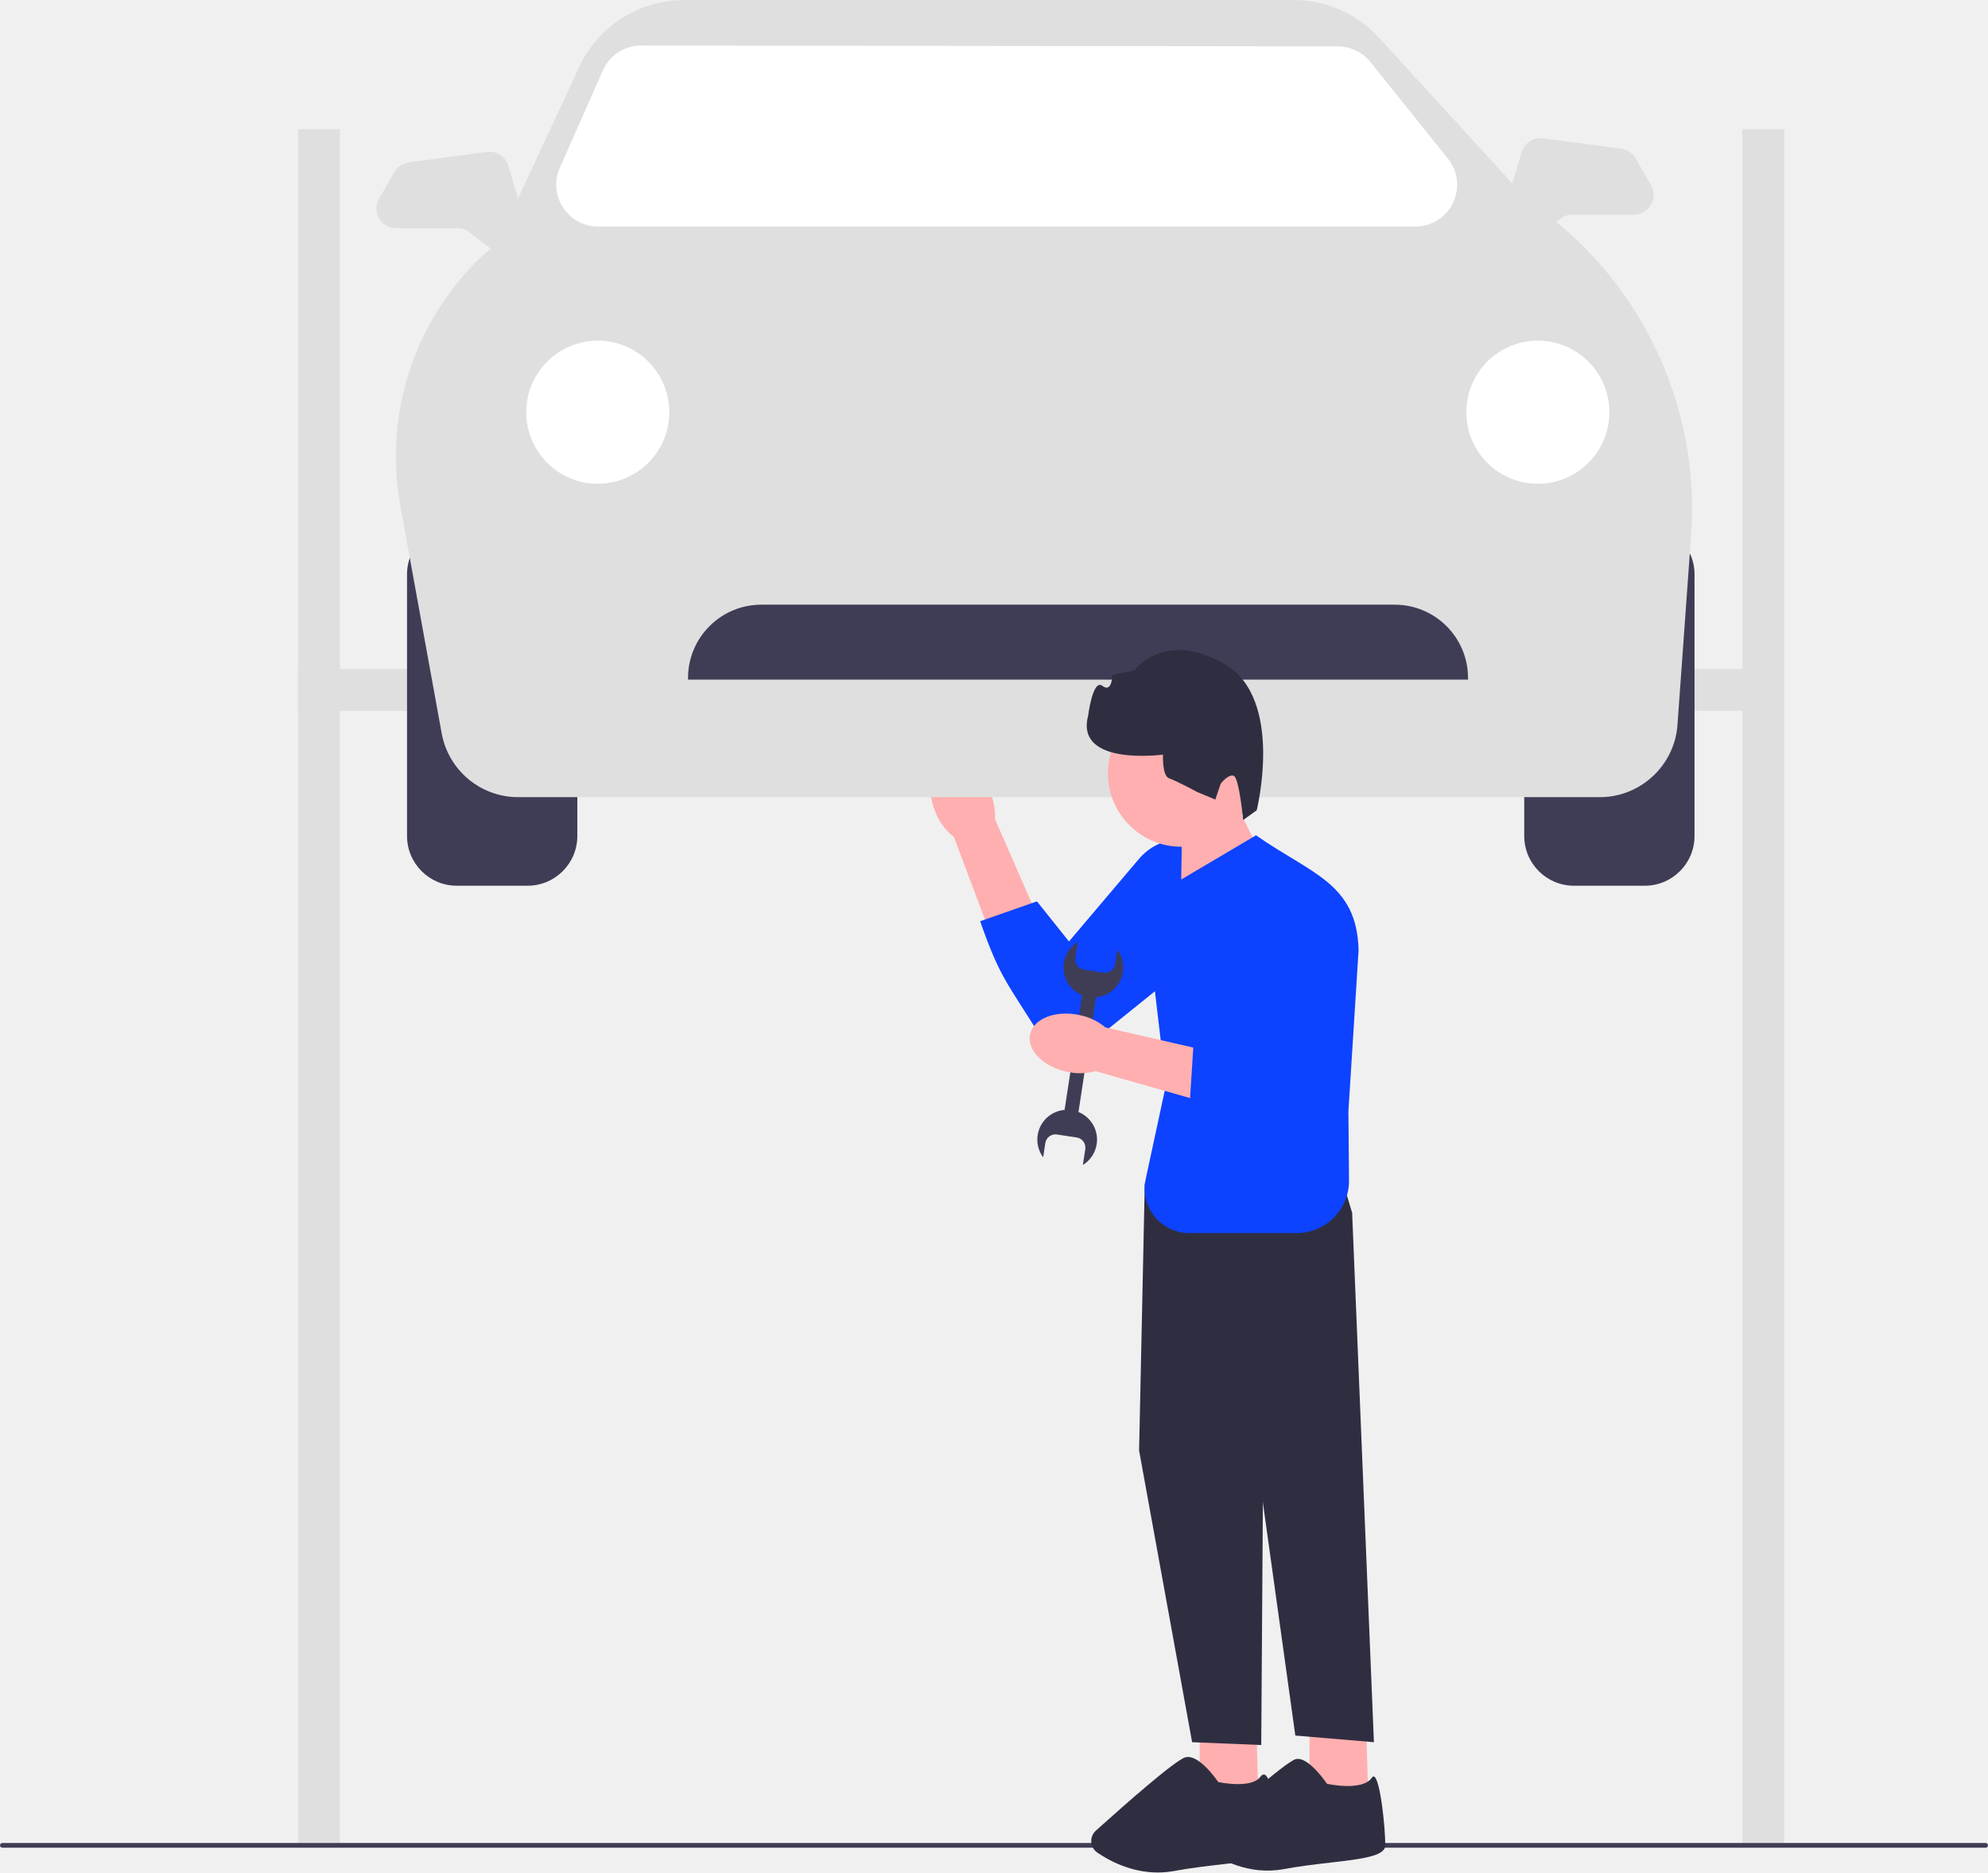
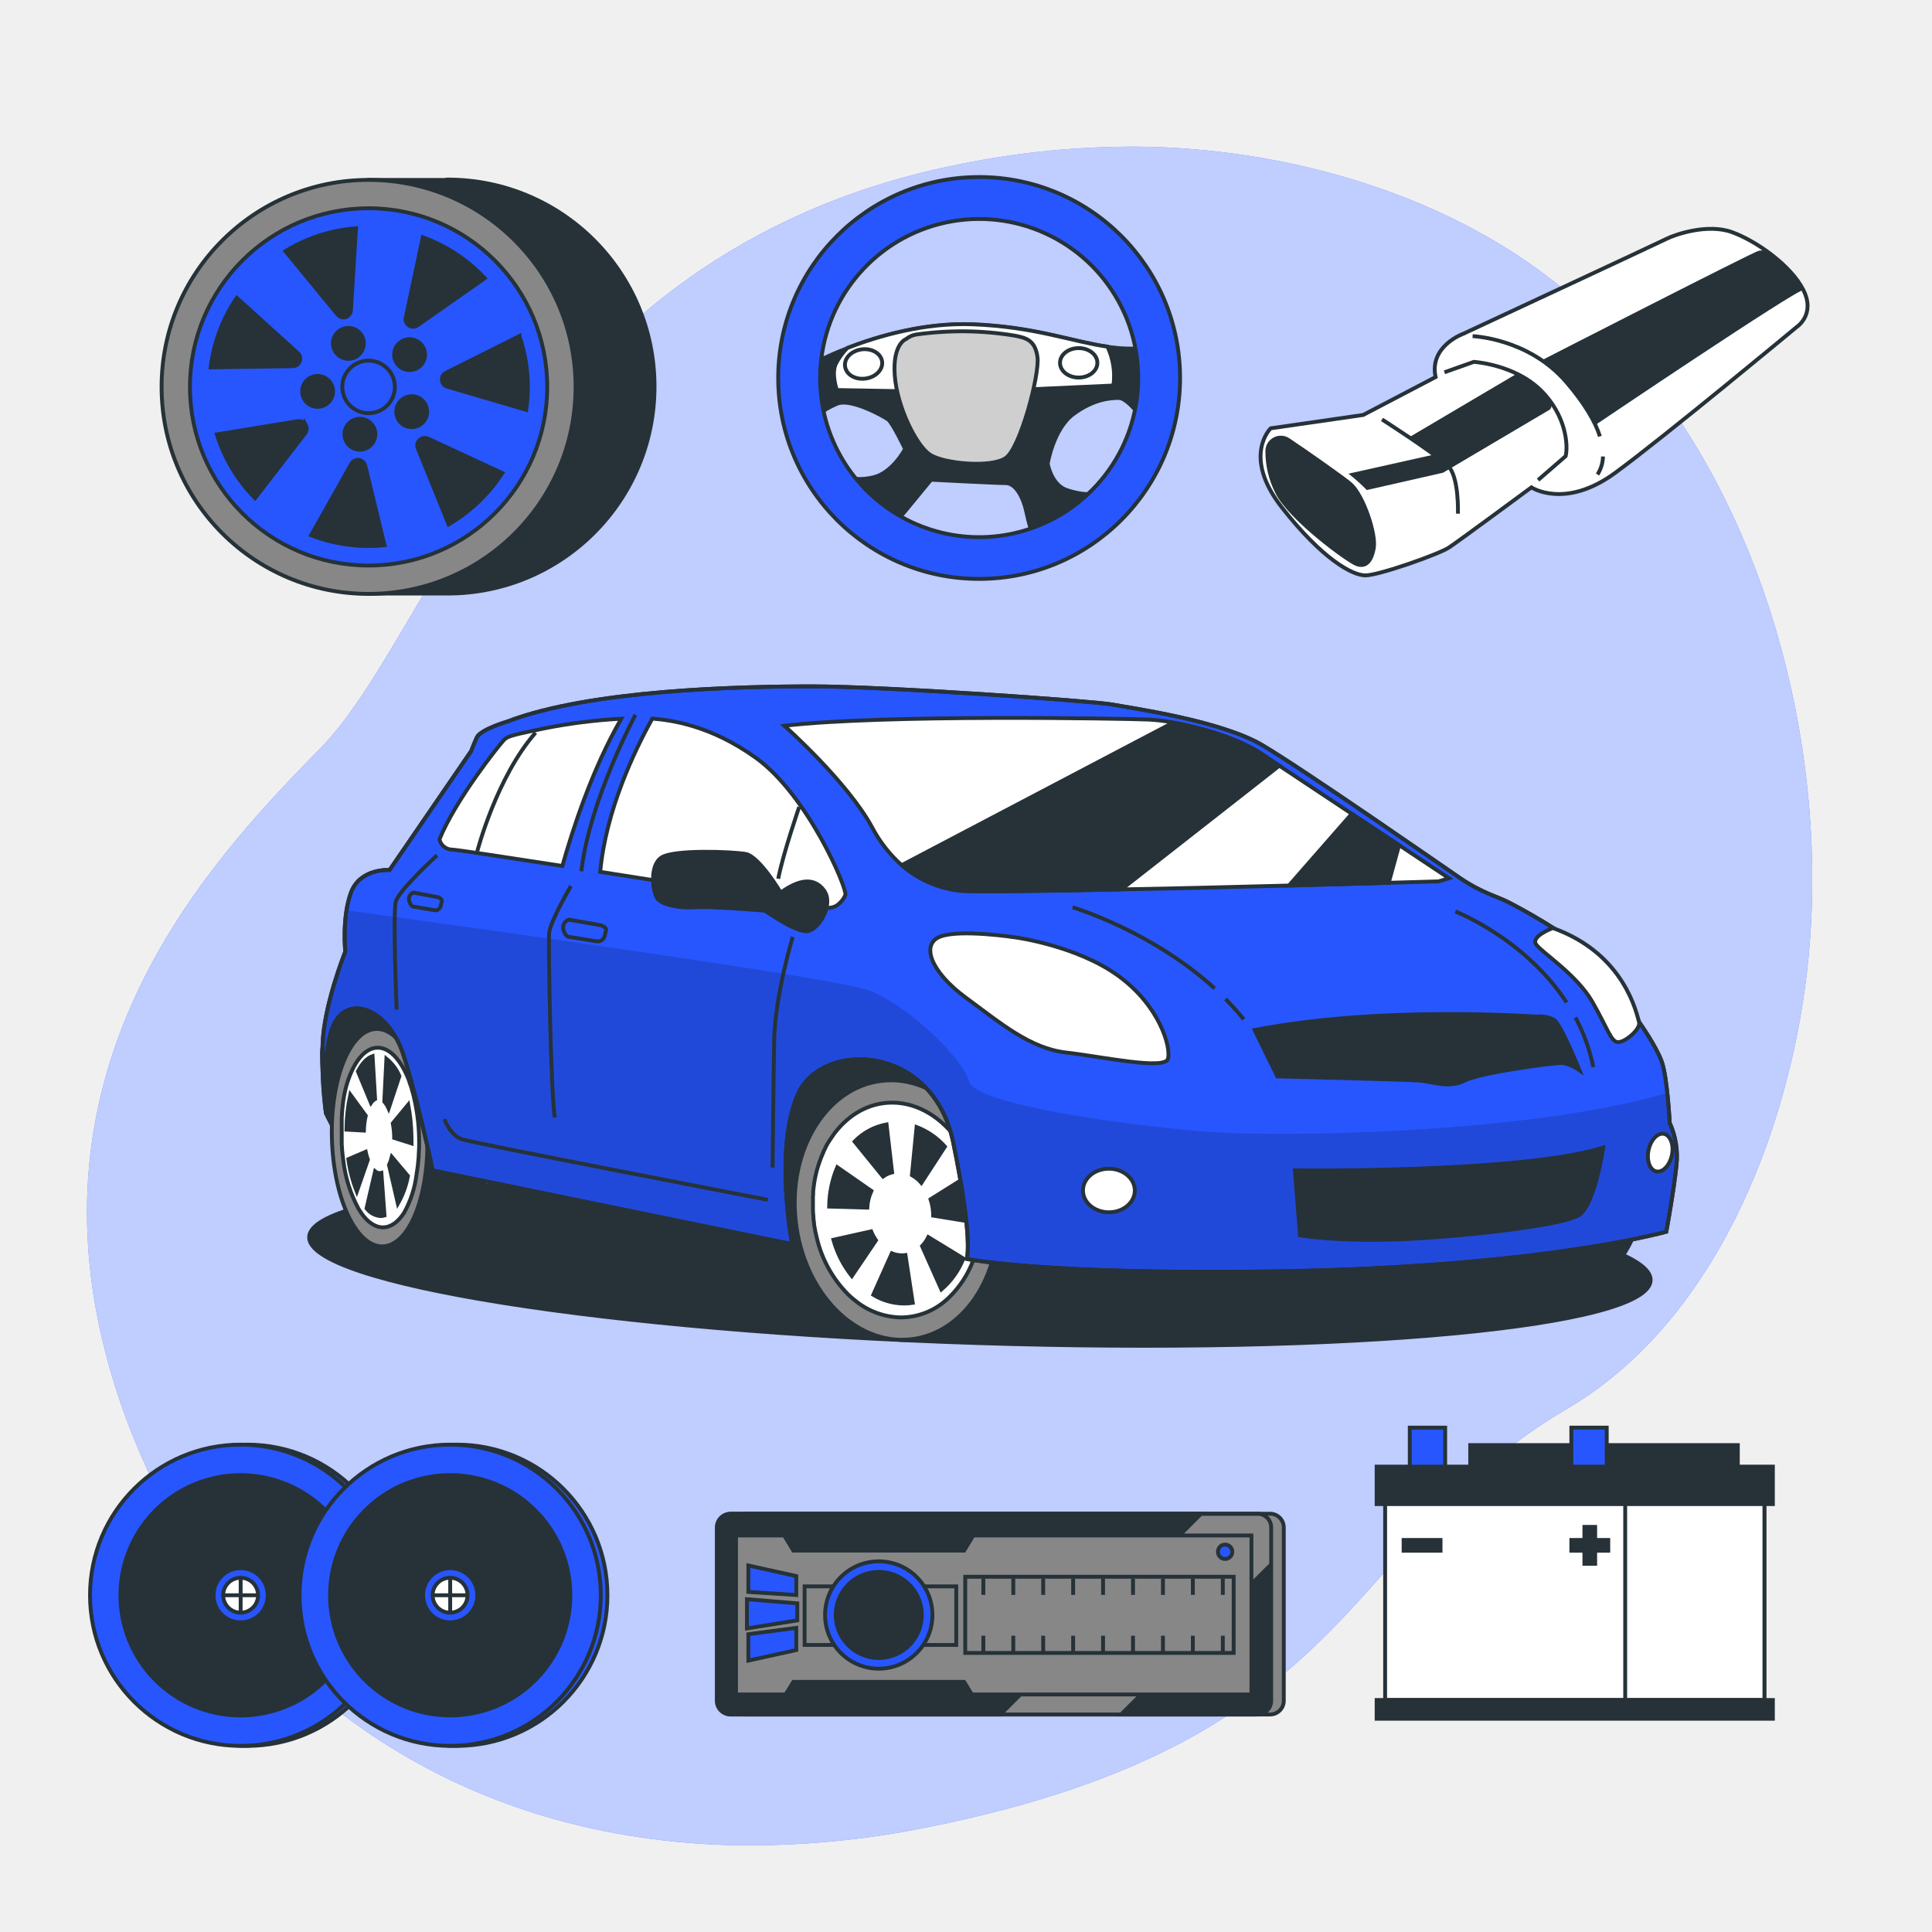
- <svg xmlns="http://www.w3.org/2000/svg" width="523.048" height="492.574" viewBox="0 0 523.048 492.574">
-   <g>
-     <path id="uuid-2dbd2d67-52d2-45fe-b410-d6387c9b42a0-35" d="m246.347,214.196c-2.639-5.831-1.646-11.935,2.218-13.634,3.864-1.699,9.135,1.65,11.774,7.483,1.088,2.315,1.582,4.86,1.441,7.422l10.858,24.847-12.246,4.916-9.404-25.017c-2.028-1.608-3.62-3.672-4.641-6.017Z" fill="#ffafaf" />
-     <path d="m321.387,224.746l0.0 0c6.62,6.242,6.205,16.892-.88,22.601l-34.696,27.955c-3.787,3.051-9.406,1.973-11.795-2.263-9.118-14.761-10.837-15.571-16.136-30.7l14.944-5.227,8.426,10.551,18.397-21.702c5.56-6.559,15.484-7.113,21.74-1.214Z" fill="#0d42ff" />
+ <svg xmlns="http://www.w3.org/2000/svg" viewBox="0 0 500 500">
+   <g id="freepik--background-simple--inject-52">
+     <path d="M467.6,251.91c-4.93,41.8-24,90.41-62.14,112.73-57.59,33.75-52.77,85.64-165.19,108.2a231.3,231.3,0,0,1-49.85,4.71,194.65,194.65,0,0,1-24.46-2C94.51,465.12,46.43,415.46,28.79,355.5,5.58,276.66,51.93,225,82.65,193.94s53.23-128,163.57-151A223.75,223.75,0,0,1,297.45,38c39.26,1,82.08,13.86,111.71,40.76q3.33,3,6.5,6.28C456.84,127.33,474.34,194.92,467.6,251.91Z" style="fill:#2756FF" />
+     <path d="M467.6,251.91c-4.93,41.8-24,90.41-62.14,112.73-57.59,33.75-52.77,85.64-165.19,108.2a231.3,231.3,0,0,1-49.85,4.71,194.65,194.65,0,0,1-24.46-2C94.51,465.12,46.43,415.46,28.79,355.5,5.58,276.66,51.93,225,82.65,193.94s53.23-128,163.57-151A223.75,223.75,0,0,1,297.45,38c39.26,1,82.08,13.86,111.71,40.76q3.33,3,6.5,6.28C456.84,127.33,474.34,194.92,467.6,251.91Z" style="fill:#fff;opacity:0.7" />
  </g>
-   <rect x="127.429" y="127" width="11" height="109" transform="translate(314.4292 48.57081) rotate(90)" fill="#dfdfdf" />
-   <rect x="403.429" y="127" width="11" height="109" transform="translate(590.4292 -227.4292) rotate(90)" fill="#dfdfdf" />
-   <g>
-     <rect x="107.09" y="138.008" width="44.808" height="94.992" rx="13.086" ry="13.086" fill="#3f3d56" />
-     <rect x="401.028" y="138.008" width="44.808" height="94.992" rx="13.086" ry="13.086" fill="#3f3d56" />
-     <path d="m420.938,209.7H136.338c-9.894,0-18.361-7.066-20.131-16.8l-10.884-59.861c-4.733-26.033,5.074-52.556,25.6-69.246l21.461-46.174c4.975-10.703,15.815-17.619,27.618-17.619h160.316c8.523,0,16.711,3.606,22.466,9.893l39.435,43.086c28.851,19.441,45.218,53.066,42.722,87.768l-3.594,49.961c-.766,10.65-9.73,18.993-20.408,18.993Z" fill="#dfdfdf" />
-     <path d="m372.367,59.594h-215.019c-3.734,0-7.18-1.868-9.218-4.997-2.038-3.13-2.352-7.037-.842-10.452l11.333-25.624c1.725-3.9,5.594-6.47,9.856-6.548l183.297.223c3.49-.023,6.823,1.548,8.939,4.313l20.388,25.4c2.562,3.348,2.994,7.776,1.127,11.556-1.867,3.78-5.646,6.128-9.862,6.128Z" fill="#fff" />
-     <circle cx="404.613" cy="108.435" r="18.819" fill="#fff" />
-     <circle cx="157.274" cy="108.435" r="18.819" fill="#fff" />
-     <path d="m386.241,178.783h-205.219v-.448c0-10.624,8.643-19.267,19.267-19.267h166.685c10.624,0,19.267,8.643,19.267,19.267v.448Z" fill="#3f3d56" />
-     <path d="m133.939,67.739c-1.111,0-2.223-.354-3.158-1.068l-7.514-5.744c-.746-.571-1.674-.885-2.614-.885h-16.409c-1.877,0-3.56-.97-4.5-2.595-.941-1.624-.944-3.566-.009-5.194l4.006-6.978c.8-1.394,2.229-2.353,3.823-2.566l20.53-2.737c2.559-.34,4.941,1.207,5.673,3.678l5.16,17.414c.568,1.917-.028,4.018-1.518,5.352-.982.879-2.224,1.323-3.469,1.323Z" fill="#dfdfdf" />
-     <path d="m400.167,64.155c-1.245,0-2.487-.445-3.469-1.323-1.49-1.335-2.086-3.435-1.518-5.352l5.16-17.414c.732-2.473,3.118-4.025,5.673-3.677l20.53,2.737c1.593.213,3.022,1.172,3.822,2.566l4.006,6.978c.935,1.628.931,3.57-.009,5.194-.941,1.625-2.623,2.595-4.5,2.595h-16.409c-.94,0-1.868.314-2.614.885l-7.514,5.744c-.934.714-2.047,1.068-3.158,1.068Z" fill="#dfdfdf" />
+   <g id="freepik--Battery--inject-52">
+     <rect x="380.49" y="373.99" width="69.26" height="9.7" style="fill:#263238;stroke:#263238;stroke-miterlimit:10" />
+     <rect x="364.85" y="369.47" width="9.16" height="11.95" style="fill:#2756FF;stroke:#263238;stroke-miterlimit:10" />
+     <rect x="406.66" y="369.47" width="9.16" height="11.95" style="fill:#2756FF;stroke:#263238;stroke-miterlimit:10" />
+     <rect x="358.47" y="386.59" width="98.14" height="53.37" style="fill:#fff;stroke:#263238;stroke-miterlimit:10" />
+     <rect x="420.6" y="386.59" width="36.03" height="53.37" style="fill:#fff;stroke:#263238;stroke-miterlimit:10" />
+     <rect x="356.27" y="379.56" width="102.55" height="9.7" style="fill:#263238;stroke:#263238;stroke-miterlimit:10" />
+     <rect x="356.27" y="439.96" width="102.55" height="4.85" style="fill:#263238;stroke:#263238;stroke-miterlimit:10" />
+     <rect x="363.25" y="398.54" width="9.56" height="2.79" style="fill:#263238;stroke:#263238;stroke-miterlimit:10" />
+     <rect x="406.66" y="398.54" width="9.56" height="2.79" style="fill:#263238;stroke:#263238;stroke-miterlimit:10" />
+     <rect x="406.66" y="398.54" width="9.56" height="2.79" transform="translate(811.37 -11.51) rotate(90)" style="fill:#263238;stroke:#263238;stroke-miterlimit:10" />
  </g>
-   <rect x="78.429" y="34" width="11" height="451" fill="#dfdfdf" />
-   <rect x="458.429" y="34" width="11" height="451" fill="#dfdfdf" />
-   <path d="m0,485.439c0,.343.275.618.618.618h521.812c.343,0,.618-.275.618-.618,0-.343-.275-.618-.618-.618H.618c-.343,0-.618.275-.618.618Z" fill="#3f3d56" />
-   <polygon points="344.54 451.324 344.54 471.752 359.986 472.25 359.342 451.324 344.54 451.324" fill="#ffafaf" />
-   <path d="m341.484,462.69c-.209,0-.413.027-.612.083-2.788.797-18.923,15.202-23.802,19.599-.603.543-.923,1.319-.879,2.128.044.806.445,1.538,1.099,2.009,3.7,2.665,11.281,6.881,20.478,5.177,4.231-.784,8.5-1.277,12.267-1.711,8.064-.931,14.434-1.667,14.434-4.521,0-4.844-1.332-17.61-3.004-18.146-.152-.046-.327.071-.53.354-2.558,3.581-11.344,1.675-11.717,1.593l-.098-.022-.055-.083c-.046-.069-4.347-6.459-7.583-6.459Z" fill="#2f2e41" />
-   <polygon points="315.642 451.324 315.642 471.752 331.088 472.25 330.444 451.324 315.642 451.324" fill="#ffafaf" />
-   <polygon points="309.414 305.088 301.193 311.316 299.698 381.569 313.649 458.299 331.835 459.046 332.333 385.804 355.751 319.039 351.018 303.344 309.414 305.088" fill="#2f2e41" />
-   <polygon points="347.779 317.046 355.751 319.039 361.481 458.299 340.803 456.555 327.102 358.151 347.779 317.046" fill="#2f2e41" />
-   <path d="m304.614,492.574c-7.088,0-12.847-3.133-15.922-5.245-.929-.638-1.504-1.651-1.578-2.78-.074-1.139.369-2.228,1.217-2.991,7.634-6.867,20.839-18.502,23.505-19.263,3.455-.99,8.092,5.617,8.689,6.494.965.198,8.875,1.709,11.107-1.417.426-.596.825-.622,1.087-.539,2.385.764,3.351,16.119,3.351,18.62,0,3.299-6.239,4.019-14.875,5.016-3.759.434-8.02.926-12.234,1.706-1.494.277-2.946.399-4.347.399Z" fill="#2f2e41" />
-   <polygon points="326.497 214.094 332.172 225.527 310.723 235.886 310.985 217.558 326.497 214.094" fill="#ffafaf" />
-   <circle cx="310.8" cy="203.443" r="19.3" fill="#ffafaf" />
-   <path d="m310.669,231.429l19.79-11.694h0l0.0 0c14.514,10.179,26.601,12.56,26.986,30.284l-2.675,42.278.157,18.208c.066,7.644-6.112,13.875-13.756,13.875h-28.259c-7.478,0-13.05-6.899-11.475-14.21l5.335-24.77-5.697-48.275,9.595-5.697Z" fill="#0d42ff" />
-   <path d="m330.647,213.154l-3.568,2.556s-1.05-11.142-2.499-11.636-3.404,2.074-3.404,2.074l-1.428,4.183-4.72-1.968s-5.465-2.944-7.397-3.603c-1.932-.659-1.639-6.257-1.639-6.257,0,0-23.19,3.175-19.706-10.194,0,0,1.2-9.835,3.768-7.88,2.568,1.955,2.602-2.886,2.602-2.886l5.818-1.249s7.984-10.755,23.733-1.606c15.749,9.149,8.439,38.466,8.439,38.466Z" fill="#2f2e41" />
-   <path d="m290.368,255.875l-5.214-.794c-1.456-.222-2.466-1.594-2.244-3.05l.637-4.182c-1.892,1.169-3.281,3.127-3.642,5.498-.557,3.659,1.51,7.104,4.79,8.446l-4.562,29.945c-.011.075-.009.149-.011.223-3.541.294-6.553,2.972-7.111,6.639-.327,2.149.25,4.227,1.446,5.849l.574-3.767c.222-1.456,1.595-2.466,3.05-2.244l5.214.794c1.456.222,2.466,1.594,2.244,3.05l-.637,4.182c1.892-1.169,3.281-3.127,3.642-5.498.559-3.667-1.519-7.12-4.812-8.455.02-.071.044-.141.056-.216l4.562-29.945c3.531-.304,6.531-2.978,7.088-6.637.327-2.149-.25-4.227-1.446-5.849l-.574,3.767c-.222,1.456-1.595,2.466-3.05,2.244Z" fill="#3f3d56" />
-   <g>
-     <path id="uuid-610469c6-e523-485c-9269-d5059242b223-36" d="m280.657,281.93c-6.257-1.347-10.572-5.777-9.64-9.894.933-4.117,6.761-6.361,13.019-5.012,2.508.503,4.848,1.62,6.823,3.257l26.432,6.054-3.334,12.768-25.703-7.324c-2.499.673-5.105.725-7.597.151Z" fill="#ffafaf" />
-     <path d="m333.778,227.889h0c8.956-1.607,17.269,5.061,17.643,14.152l1.83,44.519c.2,4.859-4.01,8.735-8.836,8.135-17.289-1.453-16.075.318-31.388-4.423l1.026-16.273,14.269-.216-6.5-27.698c-1.964-8.371,3.494-16.677,11.957-18.197Z" fill="#0d42ff" />
+   <g id="freepik--Radio--inject-52">
+     <rect x="189.5" y="391.75" width="142.74" height="51.96" rx="3.55" style="fill:#878787;stroke:#263238;stroke-miterlimit:10" />
+     <path d="M310.84,391.76l-51.95,51.95H189.36a3.55,3.55,0,0,1-3.56-3.55V395.31a3.55,3.55,0,0,1,3.56-3.55Z" style="fill:#263238;stroke:#263238;stroke-miterlimit:10" />
+     <path d="M328.55,405.28v34.88a3.55,3.55,0,0,1-3.55,3.55H290.13Z" style="fill:#263238;stroke:#263238;stroke-miterlimit:10" />
+     <polygon points="323.87 397.38 323.87 438.53 251.45 438.53 249.48 435.29 205.36 435.29 203.39 438.53 190.48 438.53 190.48 397.38 203.01 397.38 205.36 401.26 249.48 401.26 251.83 397.38 323.87 397.38" style="fill:#878787;stroke:#263238;stroke-miterlimit:10" />
+     <rect x="208.23" y="410.55" width="39.25" height="15.16" style="fill:#878787;stroke:#263238;stroke-miterlimit:10" />
+     <polygon points="249.48 435.29 251.45 438.53 203.39 438.53 205.36 435.29 249.48 435.29" style="fill:#263238;stroke:#263238;stroke-miterlimit:10" />
+     <polygon points="205.36 401.26 203.01 397.38 251.83 397.38 249.48 401.26 205.36 401.26" style="fill:#263238;stroke:#263238;stroke-miterlimit:10" />
+     <circle cx="227.42" cy="417.96" r="13.89" style="fill:#2756FF;stroke:#263238;stroke-miterlimit:10" />
+     <circle cx="227.42" cy="417.96" r="11.14" transform="translate(-89.55 63.07) rotate(-13.22)" style="fill:#263238;stroke:#263238;stroke-miterlimit:10" />
+     <path d="M249.48,435.29H205.36l-2,3.24h48.06ZM203,397.38l2.35,3.88h44.12l2.35-3.88Z" style="fill:#263238;stroke:#263238;stroke-miterlimit:10" />
+     <rect x="249.8" y="408.06" width="69.47" height="19.72" style="fill:#878787;stroke:#263238;stroke-miterlimit:10" />
+     <line x1="254.49" y1="408.53" x2="254.49" y2="412.76" style="fill:#878787;stroke:#263238;stroke-miterlimit:10" />
+     <line x1="262.24" y1="408.53" x2="262.24" y2="412.76" style="fill:#878787;stroke:#263238;stroke-miterlimit:10" />
+     <line x1="269.98" y1="408.53" x2="269.98" y2="412.76" style="fill:#878787;stroke:#263238;stroke-miterlimit:10" />
+     <line x1="277.73" y1="408.53" x2="277.73" y2="412.76" style="fill:#878787;stroke:#263238;stroke-miterlimit:10" />
+     <line x1="285.47" y1="408.53" x2="285.47" y2="412.76" style="fill:#878787;stroke:#263238;stroke-miterlimit:10" />
+     <line x1="293.22" y1="408.53" x2="293.22" y2="412.76" style="fill:#878787;stroke:#263238;stroke-miterlimit:10" />
+     <line x1="300.97" y1="408.53" x2="300.97" y2="412.76" style="fill:#878787;stroke:#263238;stroke-miterlimit:10" />
+     <line x1="308.71" y1="408.53" x2="308.71" y2="412.76" style="fill:#878787;stroke:#263238;stroke-miterlimit:10" />
+     <line x1="316.46" y1="408.53" x2="316.46" y2="412.76" style="fill:#878787;stroke:#263238;stroke-miterlimit:10" />
+     <line x1="254.49" y1="423.32" x2="254.49" y2="427.54" style="fill:#878787;stroke:#263238;stroke-miterlimit:10" />
+     <line x1="262.24" y1="423.32" x2="262.24" y2="427.54" style="fill:#878787;stroke:#263238;stroke-miterlimit:10" />
+     <line x1="269.98" y1="423.32" x2="269.98" y2="427.54" style="fill:#878787;stroke:#263238;stroke-miterlimit:10" />
+     <line x1="277.73" y1="423.32" x2="277.73" y2="427.54" style="fill:#878787;stroke:#263238;stroke-miterlimit:10" />
+     <line x1="285.47" y1="423.32" x2="285.47" y2="427.54" style="fill:#878787;stroke:#263238;stroke-miterlimit:10" />
+     <line x1="293.22" y1="423.32" x2="293.22" y2="427.54" style="fill:#878787;stroke:#263238;stroke-miterlimit:10" />
+     <line x1="300.97" y1="423.32" x2="300.97" y2="427.54" style="fill:#878787;stroke:#263238;stroke-miterlimit:10" />
+     <line x1="308.71" y1="423.32" x2="308.71" y2="427.54" style="fill:#878787;stroke:#263238;stroke-miterlimit:10" />
+     <line x1="316.46" y1="423.32" x2="316.46" y2="427.54" style="fill:#878787;stroke:#263238;stroke-miterlimit:10" />
+     <polygon points="193.68 405.15 193.68 411.99 206.08 412.79 206.08 407.89 193.68 405.15" style="fill:#2756FF;stroke:#263238;stroke-miterlimit:10" />
+     <polygon points="193.68 429.76 193.68 422.93 206.08 421.29 206.08 427.03 193.68 429.76" style="fill:#2756FF;stroke:#263238;stroke-miterlimit:10" />
+     <polygon points="206.34 419.35 193.31 421.43 193.31 413.87 206.34 414.95 206.34 419.35" style="fill:#2756FF;stroke:#263238;stroke-miterlimit:10" />
+     <circle cx="317.06" cy="401.6" r="1.86" style="fill:#2756FF;stroke:#263238;stroke-miterlimit:10" />
+     <rect x="185.51" y="391.75" width="143.47" height="51.96" rx="3.55" style="fill:none;stroke:#263238;stroke-miterlimit:10" />
+   </g>
+   <g id="freepik--Speakers--inject-52">
+     <circle cx="63.99" cy="412.85" r="38.98" style="fill:#2756FF;stroke:#263238;stroke-miterlimit:10" />
+     <circle cx="62.28" cy="412.85" r="38.98" style="fill:#2756FF;stroke:#263238;stroke-miterlimit:10" />
+     <circle cx="62.28" cy="412.85" r="31.1" transform="translate(-111.4 33.17) rotate(-16)" style="fill:#263238;stroke:#263238;stroke-miterlimit:10" />
+     <circle cx="62.28" cy="412.85" r="7.01" style="fill:#2756FF;stroke:#263238;stroke-miterlimit:10" />
+     <path d="M66.79,412.85a4.52,4.52,0,1,0-4.51,4.51A4.51,4.51,0,0,0,66.79,412.85Z" style="fill:#fff;stroke:#263238;stroke-miterlimit:10" />
+     <line x1="62.28" y1="408.33" x2="62.28" y2="417.36" style="fill:none;stroke:#263238;stroke-miterlimit:10" />
+     <line x1="57.76" y1="412.85" x2="66.79" y2="412.85" style="fill:none;stroke:#263238;stroke-miterlimit:10" />
+     <circle cx="118.22" cy="412.85" r="38.98" style="fill:#2756FF;stroke:#263238;stroke-miterlimit:10" />
+     <circle cx="116.51" cy="412.85" r="38.98" style="fill:#2756FF;stroke:#263238;stroke-miterlimit:10" />
+     <circle cx="116.51" cy="412.85" r="31.1" transform="translate(-257.8 203.31) rotate(-45)" style="fill:#263238;stroke:#263238;stroke-miterlimit:10" />
+     <circle cx="116.51" cy="412.85" r="7.01" style="fill:#2756FF;stroke:#263238;stroke-miterlimit:10" />
+     <path d="M121,412.85a4.52,4.52,0,1,0-4.52,4.51A4.52,4.52,0,0,0,121,412.85Z" style="fill:#fff;stroke:#263238;stroke-miterlimit:10" />
+     <line x1="116.51" y1="408.33" x2="116.51" y2="417.36" style="fill:none;stroke:#263238;stroke-miterlimit:10" />
+     <line x1="112" y1="412.85" x2="121.03" y2="412.85" style="fill:none;stroke:#263238;stroke-miterlimit:10" />
+   </g>
+   <g id="freepik--Car--inject-52">
+     <ellipse cx="253.59" cy="325.73" rx="21.85" ry="173.68" transform="translate(-80.15 568.68) rotate(-88.15)" style="fill:#263238;stroke:#263238;stroke-miterlimit:10" />
+     <path d="M84.39,288.25s2.11,4.57,3.62,6.13,28.74,8.3,28.74,8.3L205,322l10.69-1.15,37.37,1.2s7.46-18.24-.68-36.21-48.86-25-60.37-21.34-38.47,15.44-57.84,9-34.82-19.09-41.28-17.41-9.54,12.08-9.54,16.57S84.39,288.25,84.39,288.25Z" style="fill:#263238;stroke:#263238;stroke-miterlimit:10" />
+     <path d="M274.09,313.24c-.77-18.55-13.18-33.61-27.71-33.65H230.62l.28,6.64c-6.16,6.11-9.9,15.87-9.45,26.87s5,20.79,11.68,26.93l.28,6.73h15.75C263.7,346.79,274.86,331.79,274.09,313.24Z" style="fill:#263238;stroke:#263238;stroke-miterlimit:10" />
+     <ellipse cx="232.01" cy="313.17" rx="26.25" ry="33.66" transform="translate(-33.05 27.43) rotate(-6.32)" style="fill:#878787;stroke:#263238;stroke-miterlimit:10" />
+     <path d="M252.38,324.6h0c.25-.83.48-1.68.67-2.55h0q.28-1.32.48-2.67h0a35.59,35.59,0,0,0,.28-6.15A35,35,0,0,0,251,300.7l-.05-.1c-.36-.83-.76-1.64-1.19-2.42l-.08-.15c-.43-.77-.88-1.52-1.36-2.24l-.08-.12c-4.26-6.27-10.51-10.3-17.34-10.31-5.85,0-11,2.91-14.74,7.68h0c-.25.31-.49.64-.72,1h0c-.23.33-.46.67-.68,1h0c-.22.34-.43.69-.63,1v0c-.2.35-.39.7-.57,1.06l0,.06c-.18.35-.35.7-.52,1.07l0,.08c-.16.35-.31.71-.46,1.07,0,0,0,.08-.05.13-.14.35-.27.7-.4,1.06l-.06.17c-.12.34-.23.69-.34,1.05,0,.07-.05.14-.07.21-.1.34-.19.69-.29,1a2.68,2.68,0,0,1-.07.27c-.08.33-.16.67-.23,1,0,.1-.05.21-.07.31-.07.33-.13.66-.19,1l-.06.37c-.06.31-.1.64-.14,1l-.06.41c0,.31-.07.63-.1.95,0,.15,0,.3,0,.45,0,.31,0,.63-.06.94l0,.48c0,.33,0,.67,0,1,0,.15,0,.29,0,.43,0,.48,0,1,0,1.46s.06,1.17.12,1.75c0,.14,0,.28,0,.42.05.5.11,1,.18,1.49l0,.23c.19,1.22.44,2.41.74,3.58h0A30.73,30.73,0,0,0,219.49,335l.14.13c.46.44.93.85,1.42,1.25l.1.07a19.23,19.23,0,0,0,12,4.5,17.8,17.8,0,0,0,11.72-4.49h0A25.72,25.72,0,0,0,252.38,324.6Z" style="fill:#fff;stroke:#263238;stroke-miterlimit:10" />
+     <path d="M251.32,314.07a29.41,29.41,0,0,0-1.84-9.12l-8.66,5.43a13.33,13.33,0,0,1,.67,3.67c0,.19,0,.37,0,.55l9.84,1.6C251.35,315.5,251.35,314.79,251.32,314.07Z" style="fill:#263238;stroke:#263238;stroke-miterlimit:10" />
+     <path d="M236,304.12a9.05,9.05,0,0,1,2.45,2l6.1-9.38a18.85,18.85,0,0,0-7.34-5.07Z" style="fill:#263238;stroke:#263238;stroke-miterlimit:10" />
+     <path d="M240.25,320.16a9.64,9.64,0,0,1-1.62,2.34l5,11.21a20.64,20.64,0,0,0,5.7-8Z" style="fill:#263238;stroke:#263238;stroke-miterlimit:10" />
+     <path d="M225.52,308.22l-8.83-6.14a26.79,26.79,0,0,0-2.11,10.18l9.87.28A12.15,12.15,0,0,1,225.52,308.22Z" style="fill:#263238;stroke:#263238;stroke-miterlimit:10" />
+     <path d="M228.52,304.48a7.22,7.22,0,0,1,2.36-1.08L229.44,291a15.49,15.49,0,0,0-8.28,4.43Z" style="fill:#263238;stroke:#263238;stroke-miterlimit:10" />
+     <path d="M234.34,324.81a7.3,7.3,0,0,1-.94.06,7,7,0,0,1-2.6-.51L226,335.09a15.5,15.5,0,0,0,7.95,2.26,14.19,14.19,0,0,0,2.27-.17Z" style="fill:#263238;stroke:#263238;stroke-miterlimit:10" />
+     <path d="M225.45,318.67l-9.77,2.18a26.45,26.45,0,0,0,4.77,9.39l6.26-9.25A11.73,11.73,0,0,1,225.45,318.67Z" style="fill:#263238;stroke:#263238;stroke-miterlimit:10" />
+     <path d="M126.3,294.49c-.36-15.54-6.18-28.17-13-28.2H97.58l1.31,56.28h15.72C121.43,322.6,126.66,310,126.3,294.49Z" style="fill:#263238;stroke:#263238;stroke-miterlimit:10" />
+     <path d="M110.58,294.49c.36,15.54-4.87,28.11-11.69,28.08s-12.64-12.65-13-28.2,4.87-28.11,11.69-28.08S110.22,279,110.58,294.49Z" style="fill:#878787;stroke:#263238;stroke-miterlimit:10" />
+     <path d="M107.79,304h0c.12-.7.23-1.41.32-2.14h0c.09-.73.16-1.48.22-2.24h0c.12-1.66.17-3.38.13-5.15a49,49,0,0,0-1.34-10.5l0-.08c-.17-.7-.36-1.38-.56-2l0-.13c-.21-.64-.42-1.27-.65-1.87l0-.1c-2-5.26-4.93-8.63-8.14-8.65-2.74,0-5.17,2.44-6.91,6.44h0c-.12.27-.23.54-.34.81h0c-.11.28-.22.56-.32.85h0c-.1.29-.2.58-.29.87v0c-.09.29-.18.58-.27.89v0q-.14.44-.24.9l0,.07c-.08.29-.15.59-.22.9a.36.36,0,0,1,0,.1c-.07.29-.13.59-.19.89a.78.78,0,0,0,0,.14c-.06.29-.11.59-.17.88l0,.18c0,.29-.09.58-.13.87l0,.22c0,.28-.08.56-.11.84a2.51,2.51,0,0,0,0,.27c0,.27-.06.55-.08.82,0,.11,0,.21,0,.31l-.06.81,0,.34c0,.27,0,.53,0,.8s0,.25,0,.37c0,.27,0,.53,0,.8s0,.26,0,.39c0,.28,0,.56,0,.85,0,.12,0,.24,0,.36,0,.4,0,.81,0,1.21s0,1,0,1.48c0,.11,0,.23,0,.35l.09,1.24c0,.07,0,.13,0,.2.09,1,.21,2,.35,3h0a34.48,34.48,0,0,0,3.83,12.1l.06.12c.22.36.44.71.67,1l0,.06c1.65,2.37,3.59,3.76,5.64,3.77s3.94-1.38,5.49-3.76h0A27.18,27.18,0,0,0,107.79,304Z" style="fill:#fff;stroke:#263238;stroke-miterlimit:10" />
+     <path d="M425.85,302.49c-.77-18.55-13.18-33.61-27.71-33.65H382.38c-14.54,0-25.7,15-24.93,33.52S370.63,336,385.17,336h15.75C415.46,336.05,426.62,321,425.85,302.49Z" style="fill:#263238;stroke:#263238;stroke-miterlimit:10" />
+     <path d="M131.34,186.72s-7,2.06-7.93,4.11-1.46,3.52-1.46,3.52l-21.13,30.81s-7.63-.58-10,5.87-1.46,15.26-1.46,15.26-5.58,13.79-5.87,24.06a108.92,108.92,0,0,0,.88,17.9s-1.47-18.78,2.93-24.65,13.5-1.46,17,9.1S112,302.92,112,302.92L205,322s-4.7-24.65,1.47-38.74,34.91-13.2,40.2,12.33,3.52,30.22,3.52,30.22,19.66,4.11,79.52,3.23,92.72-7.92,101.53-10.27c0,0,2-10.86,2.64-17.31a21,21,0,0,0-1.76-10.86s-.59-11.74-2.06-15.85-5.87-10.27-5.87-10.27-4.4-10.27-11.73-16.72-19.37-12.91-22.31-14.38-6.74-2.35-12.32-6.16-40.2-27.88-51.06-34.33-34.33-9.69-39-10.57-58.69-4.69-77.47-4.69S152.76,178.51,131.34,186.72Z" style="fill:#2756FF;stroke:#263238;stroke-miterlimit:10" />
+     <path d="M433.87,301.46a21,21,0,0,0-1.76-10.86s-.19-3.76-.62-7.76c-36.72,10.83-102.41,11.56-120.73,9.94-21.05-1.85-58.39-6.94-60-13s-16.09-19.81-26-23.53c-8.49-3.18-107-16.82-135-20.66a47.24,47.24,0,0,0-.33,10.69s-5.58,13.79-5.87,24.06a108.92,108.92,0,0,0,.88,17.9s-1.47-18.78,2.93-24.65,13.5-1.46,17,9.1S112,302.92,112,302.92L205,322s-4.7-24.65,1.47-38.74,34.91-13.2,40.2,12.33,3.52,30.22,3.52,30.22,19.66,4.11,79.52,3.23,92.72-7.92,101.53-10.27C431.23,318.77,433.28,307.91,433.87,301.46Z" style="opacity:0.15" />
+     <path d="M195.6,196.11c-11.81-8.46-22-9.75-26.78-10.14-4.55,8.17-12,23.63-13.49,39.66,25,3.9,52.89,8.34,52.89,8.34s6.45,2.34,8.8,0a6.06,6.06,0,0,0,1.76-2.35C219.37,230.15,209.1,205.8,195.6,196.11Z" style="fill:#fff;stroke:#263238;stroke-miterlimit:10" />
+     <path d="M160.79,186a140.87,140.87,0,0,0-20.06,2.53c-6.75,1.47-9.1,1.76-10.27,2.94S117.84,207,113.73,217.24a3.4,3.4,0,0,0,3.23,2.64c1,0,13.28,1.86,28.58,4.23C148.1,215,153.24,199,160.79,186Z" style="fill:#fff;stroke:#263238;stroke-miterlimit:10" />
+     <path d="M123.51,220.34s5-19.27,15.1-30.73" style="fill:none;stroke:#263238;stroke-miterlimit:10" />
+     <path d="M155.6,239.48,147.25,238a2.14,2.14,0,0,0-1.43,2.69c.62,2.05,1.73,1.82,1.73,1.82l6.95,1.12a1.85,1.85,0,0,0,2-1.47C156.86,240.48,157.33,240.27,155.6,239.48Z" style="fill:none;stroke:#263238;stroke-miterlimit:10" />
+     <path d="M113.39,232.2,107,231a1.74,1.74,0,0,0-1.09,2.19c.47,1.66,1.32,1.48,1.32,1.48l5.31.91a1.41,1.41,0,0,0,1.53-1.2C114.36,233,114.72,232.85,113.39,232.2Z" style="fill:none;stroke:#263238;stroke-miterlimit:10" />
+     <path d="M164.45,185s-11.9,22.13-14,40.5" style="fill:none;stroke:#263238;stroke-miterlimit:10" />
+     <path d="M147.75,229.3s-5.43,9.18-5.64,12.31.42,40.71,1.46,47.6" style="fill:none;stroke:#263238;stroke-miterlimit:10" />
+     <path d="M206.83,208.84s-4.18,12.11-5.43,18.58" style="fill:none;stroke:#263238;stroke-miterlimit:10" />
+     <path d="M205.16,242.45s-4.6,15.24-4.8,26.72-.42,33-.42,33" style="fill:none;stroke:#263238;stroke-miterlimit:10" />
+     <path d="M113.09,221.36s-9.81,9-10.64,11.9.2,28,.2,28" style="fill:none;stroke:#263238;stroke-miterlimit:10" />
+     <path d="M115,289.63s1.46,4.18,4.59,5.22,79.13,15.66,79.13,15.66" style="fill:none;stroke:#263238;stroke-miterlimit:10" />
+     <path d="M335.11,302.88s58.19.8,79.81-5.87c0,0-2.13,14.41-6.14,17.35s-33.1,5.93-47.24,6.4c-16,.54-25.1-1.06-25.1-1.06Z" style="fill:#263238;stroke:#263238;stroke-miterlimit:10" />
+     <path d="M324.7,266.57l5.87,12s32.83.8,36.57,1.06,7.74,2.14,12,0,22.69-4.53,24.83-4.53,4.8,1.87,4.8,1.87-4.8-12-6.67-13.08a8,8,0,0,0-4.54-.81C396.77,263.1,357.8,260.17,324.7,266.57Z" style="fill:#263238;stroke:#263238;stroke-miterlimit:10" />
+     <path d="M262.82,242.6s-14-2.15-19.33-.27-2.69,9.13,6.44,15.84,16.65,13.15,26,14.23S301.48,277,302.28,274s-2.15-13.69-12.89-21.48S262.82,242.6,262.82,242.6Z" style="fill:#fff;stroke:#263238;stroke-miterlimit:10" />
+     <path d="M375,227.29l-2.68.81-13,.37c-6.83.2-15.85.45-25.82.71-13.76.37-29.32.75-43.37,1-21.48.45-39.46.68-42.16.28a27.69,27.69,0,0,1-14.65-6.58,34.88,34.88,0,0,1-7.63-9.79C219.32,202.32,203,187.83,203,187.83c25.77-3,87.25-1.88,94.23-1.61a46.84,46.84,0,0,1,6.45.78c7.45,1.32,17.17,4.25,22.81,8.08,1,.68,2.61,1.75,4.63,3.1,4.72,3.15,11.72,7.79,18.75,12.45l12.26,8.11Z" style="fill:#fff;stroke:#263238;stroke-miterlimit:10" />
+     <path d="M326.44,195.08c1,.68,2.61,1.75,4.63,3.1l-40.86,32c-21.48.45-39.46.68-42.16.28a27.69,27.69,0,0,1-14.65-6.58L303.63,187C311.08,188.32,320.8,191.25,326.44,195.08Z" style="fill:#263238;stroke:#263238;stroke-miterlimit:10" />
+     <path d="M362.08,218.74l-2.68,9.73c-6.83.2-15.85.45-25.82.71l16.24-18.55Z" style="fill:#263238;stroke:#263238;stroke-miterlimit:10" />
+     <path d="M317.17,258.54c1.63,1.66,3.21,3.41,4.71,5.27" style="fill:none;stroke:#263238;stroke-miterlimit:10" />
+     <path d="M277.58,234.81s20.32,6,36.77,21" style="fill:none;stroke:#263238;stroke-miterlimit:10" />
+     <path d="M407.73,263.33a47.68,47.68,0,0,1,4.62,12.83" style="fill:none;stroke:#263238;stroke-miterlimit:10" />
+     <path d="M376.65,235.89s18,7,28.79,23.56" style="fill:none;stroke:#263238;stroke-miterlimit:10" />
+     <path d="M293.69,308.1c0,3.12-3,5.64-6.71,5.64s-6.71-2.52-6.71-5.64,3-5.64,6.71-5.64S293.69,305,293.69,308.1Z" style="fill:#fff;stroke:#263238;stroke-miterlimit:10" />
+     <path d="M432.69,298.94c-.57,2.69-2.38,4.58-4.05,4.22s-2.56-2.81-2-5.5,2.38-4.57,4-4.22S433.26,296.26,432.69,298.94Z" style="fill:#fff;stroke:#263238;stroke-miterlimit:10" />
+     <path d="M202.05,231s-5.57-9.39-9.09-10-18.49-1.17-21.72.89-2.34,8.8-1.17,10.56,5.87,2.64,10,2.35,17.9.88,17.9.88,8.21,5.87,11.15,5.28,6.75-7,4.1-10.57S206.46,227.8,202.05,231Z" style="fill:#263238;stroke:#263238;stroke-miterlimit:10" />
+     <line x1="202.05" y1="231.03" x2="211.74" y2="233.09" style="fill:none;stroke:#263238;stroke-miterlimit:10" />
+     <path d="M131.34,186.72s-7,2.06-7.93,4.11-1.46,3.52-1.46,3.52l-21.13,30.81s-7.63-.58-10,5.87-1.46,15.26-1.46,15.26-5.58,13.79-5.87,24.06a108.92,108.92,0,0,0,.88,17.9s-1.47-18.78,2.93-24.65,13.5-1.46,17,9.1S112,302.92,112,302.92L205,322s-4.7-24.65,1.47-38.74,34.91-13.2,40.2,12.33,3.52,30.22,3.52,30.22,19.66,4.11,79.52,3.23,92.72-7.92,101.53-10.27c0,0,2-10.86,2.64-17.31a21,21,0,0,0-1.76-10.86s-.59-11.74-2.06-15.85-5.87-10.27-5.87-10.27-4.4-10.27-11.73-16.72-19.37-12.91-22.31-14.38-6.74-2.35-12.32-6.16-40.2-27.88-51.06-34.33-34.33-9.69-39-10.57-58.69-4.69-77.47-4.69S152.76,178.51,131.34,186.72Z" style="fill:none;stroke:#263238;stroke-miterlimit:10" />
+     <path d="M401.88,240.18s-5.9,2.15-4.29,4.3,10.47,7.78,14.49,14.76,4.84,10.47,6.71,10.47,5.95-3.48,5.39-5.23S420.67,246.89,401.88,240.18Z" style="fill:#fff;stroke:#263238;stroke-miterlimit:10" />
+     <path d="M106.49,294a48.78,48.78,0,0,0-.84-8.13l-4,4.84A22.31,22.31,0,0,1,102,294c0,.17,0,.33,0,.49l4.51,1.43C106.5,295.25,106.5,294.61,106.49,294Z" style="fill:#263238;stroke:#263238;stroke-miterlimit:10" />
+     <path d="M99.45,285.1a6.84,6.84,0,0,1,1.13,1.77l2.79-8.37A11.57,11.57,0,0,0,100,274Z" style="fill:#263238;stroke:#263238;stroke-miterlimit:10" />
+     <path d="M101.41,299.4a11.05,11.05,0,0,1-.74,2.09l2.3,10a22.89,22.89,0,0,0,2.61-7.14Z" style="fill:#263238;stroke:#263238;stroke-miterlimit:10" />
+     <path d="M94.66,288.75l-4-5.48a44.77,44.77,0,0,0-1,9.08l4.52.25A20,20,0,0,1,94.66,288.75Z" style="fill:#263238;stroke:#263238;stroke-miterlimit:10" />
+     <path d="M96,285.42a3,3,0,0,1,1.08-1l-.66-11.1c-1.43.49-2.73,1.89-3.8,3.95Z" style="fill:#263238;stroke:#263238;stroke-miterlimit:10" />
+     <path d="M98.7,303.54a1.54,1.54,0,0,1-.43.06,1.92,1.92,0,0,1-1.19-.46l-2.22,9.58a5,5,0,0,0,3.65,2,3.7,3.7,0,0,0,1-.16Z" style="fill:#263238;stroke:#263238;stroke-miterlimit:10" />
+     <path d="M94.63,298.07,90.15,300a35.7,35.7,0,0,0,2.19,8.37l2.87-8.25A15,15,0,0,1,94.63,298.07Z" style="fill:#263238;stroke:#263238;stroke-miterlimit:10" />
+   </g>
+   <g id="freepik--Muffler--inject-52">
+     <path d="M371.53,97.58l-18.74,9.81-23.94,3.46s-7.49,7.21,2.89,20.47,18.16,17.59,21.63,17.59,19-5.48,21.62-7.21,21.34-15.57,21.34-15.57S405,131.9,418,122.38s47-37.77,47-37.77,4.9-3.18,1.73-9.52-12.12-12.69-18.46-15-14.71.58-17,1.73-52.49,24.52-52.49,24.52S369.8,89.51,371.53,97.58Z" style="fill:#fff;stroke:#263238;stroke-miterlimit:10" />
+     <path d="M414.85,118.14a9,9,0,0,1-1.42,4.66" style="fill:none;stroke:#263238;stroke-miterlimit:10" />
+     <path d="M381.11,87s14.41.48,24.24,11.88c4.72,5.49,7.47,10.17,8.71,14.06" style="fill:none;stroke:#263238;stroke-miterlimit:10" />
+     <path d="M373.82,96.35l7.61-2.7s10.45.64,17.26,7.29,7.13,14.58,6.5,17.11l-7.13,6.18" style="fill:none;stroke:#263238;stroke-miterlimit:10" />
+     <path d="M357.66,108.55s12.71,8.13,16.95,11.88c3.06,2.7,2.7,12.51,2.7,12.51" style="fill:none;stroke:#263238;stroke-miterlimit:10" />
+     <path d="M329.15,114.15h0a3.43,3.43,0,0,0-1.16,2.49,23.1,23.1,0,0,0,2.52,10.73c3.37,6.85,18.27,17.73,20.56,18.6s3.81-.54,4.46-4.13-2.65-13.44-5.87-16.43c-1.45-1.34-11.6-8.47-16.25-11.57A3.49,3.49,0,0,0,329.15,114.15Z" style="fill:#263238;stroke:#263238;stroke-miterlimit:10" />
+     <path d="M353.72,126.82l19.74-4.48L401.1,106s2-1.74-2.41-5.08a36.83,36.83,0,0,0-6.28-4.13l-27.63,16.32,6.58,4.48-22.38,5A44.52,44.52,0,0,1,353.72,126.82Z" style="fill:#263238" />
+     <path d="M466.7,75.09c-1.83-3.65-5.56-7.29-9.61-10.17a4.75,4.75,0,0,0-2,0c-1.84.53-55.8,28.17-55.8,28.17,7.63,5,13.68,16.84,13.68,16.84S465.59,74.44,466.7,75.09Z" style="fill:#263238" />
+   </g>
+   <g id="freepik--steering-wheel--inject-52">
+     <path d="M275.84,126.74c-3.81-1.47-4.7-6.74-4.7-6.74s1.47-9.09,6.74-12.91,9.39-4.1,11.73-4.1c1.08,0,2.7,1.41,4.15,3a48.46,48.46,0,0,0,.08-15.79c-12.08.39-21.93-5.42-42-6.22-16.71-.65-32.44,5.78-39.25,9a39.63,39.63,0,0,0-.29,4.89,41.58,41.58,0,0,0,.86,8.41,26.32,26.32,0,0,1,3.5-1.81c3.52-1.47,12,3.22,13.19,4.11s4.4,7.62,4.4,7.62-3.22,6.15-8.21,7.33a16.12,16.12,0,0,1-4.41.44,41.14,41.14,0,0,0,11.48,9.68l.85-1c2.63-3.22,7-8.5,7-8.5s17,.88,19.35.88,4.4,3.23,5.28,7.33c.41,1.91.82,3.42,1.14,4.51a41.92,41.92,0,0,0,14.82-8.95A20.21,20.21,0,0,1,275.84,126.74Z" style="fill:#263238;stroke:#263238;stroke-miterlimit:10" />
+     <path d="M253.4,45.82a52,52,0,1,0,52,52A52,52,0,0,0,253.4,45.82Zm28.17,82.06a41.17,41.17,0,0,1-68.46-21.61,41.58,41.58,0,0,1-.86-8.41,39.63,39.63,0,0,1,.29-4.89,41.16,41.16,0,1,1,69,34.91Z" style="fill:#2756FF;stroke:#263238;stroke-miterlimit:10" />
+     <path d="M288.15,99.77a17.68,17.68,0,0,0-1.54-10.06c-9.3-1.33-18.8-5.15-34.82-5.78-12.49-.49-24.42,3-32.5,6.12a16.72,16.72,0,0,0-3,4.15c-1.18,2.64.29,6.74.29,6.74l33.13.59Z" style="fill:#fff;stroke:#263238;stroke-miterlimit:10" />
+     <path d="M234.49,87.75s-3.52,1.17-2.93,9.38,5.57,18.18,9.09,20.52,15.83,3.52,19.64.88,8.8-21.69,8.21-26.09-2.93-5-5.86-5.57a84.07,84.07,0,0,0-25.51-.3A5.61,5.61,0,0,0,234.49,87.75Z" style="fill:#cfcfcf;stroke:#263238;stroke-miterlimit:10" />
+     <path d="M284,93.9c0,2.11-2.16,3.81-4.84,3.81s-4.83-1.7-4.83-3.81,2.16-3.81,4.83-3.81S284,91.8,284,93.9Z" style="fill:#fff;stroke:#263238;stroke-miterlimit:10" />
+     <path d="M228.29,93.56c.28,2.08-1.64,4.06-4.29,4.41s-5-1-5.3-3.13,1.65-4.07,4.29-4.42S228,91.47,228.29,93.56Z" style="fill:#fff;stroke:#263238;stroke-miterlimit:10" />
+   </g>
+   <g id="freepik--Tire--inject-52">
+     <path d="M115.82,46.56H95.39v4a53.58,53.58,0,0,0,0,99.05v4h20.43a53.57,53.57,0,0,0,0-107.14Z" style="fill:#263238;stroke:#263238;stroke-miterlimit:10" />
+     <circle cx="95.39" cy="100.13" r="53.57" style="fill:#878787;stroke:#263238;stroke-miterlimit:10" />
+     <circle cx="95.39" cy="100.13" r="46.23" style="fill:#2756FF;stroke:#263238;stroke-miterlimit:10" />
+     <path d="M109.43,61.4,105,82.22a1.92,1.92,0,0,0,.81,2,1.87,1.87,0,0,0,1.09.34,2,2,0,0,0,1.12-.35L125.46,72A41.31,41.31,0,0,0,109.43,61.4Zm25,25.56-19,9.51a1.94,1.94,0,0,0,.32,3.6l20.43,6a40.29,40.29,0,0,0,.44-6A41.22,41.22,0,0,0,134.43,87Zm-23.71,26.52a2,2,0,0,0-2.76,1.77,1.82,1.82,0,0,0,.15.72l8,19.74A41.42,41.42,0,0,0,130,122.42Zm-16.21,7a2,2,0,0,0-1.6-1.46l-.29,0a1.94,1.94,0,0,0-1.69,1L80.51,138.53a41.23,41.23,0,0,0,19,2.57Zm-15.4-10.5a1.93,1.93,0,0,0-1.68-1,1.63,1.63,0,0,0-.31,0l-21,3.44A41.18,41.18,0,0,0,66,128.92L79,112.1A2,2,0,0,0,79.11,109.94Zm-2-18.57L61.27,77.08a40.94,40.94,0,0,0-6.75,18l21.28-.31a2,2,0,0,0,1.77-1.23,2,2,0,0,0,.14-.72A1.93,1.93,0,0,0,77.07,91.37ZM73.87,65,87.38,81.44a2,2,0,0,0,1.5.72,1.88,1.88,0,0,0,.57-.09,2,2,0,0,0,1.37-1.73l1.31-21.26A40.79,40.79,0,0,0,73.87,65Z" style="fill:#263238;stroke:#263238;stroke-miterlimit:10" />
+     <circle cx="95.39" cy="100.13" r="6.8" style="fill:#2756FF;stroke:#263238;stroke-miterlimit:10" />
+     <path d="M86.2,101.29a4,4,0,1,0-4,4A4,4,0,0,0,86.2,101.29Z" style="fill:#263238;stroke:#263238;stroke-miterlimit:10" />
+     <path d="M94.16,88.86a4,4,0,1,0-4,4A4,4,0,0,0,94.16,88.86Z" style="fill:#263238;stroke:#263238;stroke-miterlimit:10" />
+     <path d="M110,91.78a4,4,0,1,0-4,4A4,4,0,0,0,110,91.78Z" style="fill:#263238;stroke:#263238;stroke-miterlimit:10" />
+     <path d="M110.55,106.54a4,4,0,1,0-4,4A4,4,0,0,0,110.55,106.54Z" style="fill:#263238;stroke:#263238;stroke-miterlimit:10" />
+     <path d="M97.14,112.37a4,4,0,1,0-4,4A4,4,0,0,0,97.14,112.37Z" style="fill:#263238;stroke:#263238;stroke-miterlimit:10" />
  </g>
</svg>
